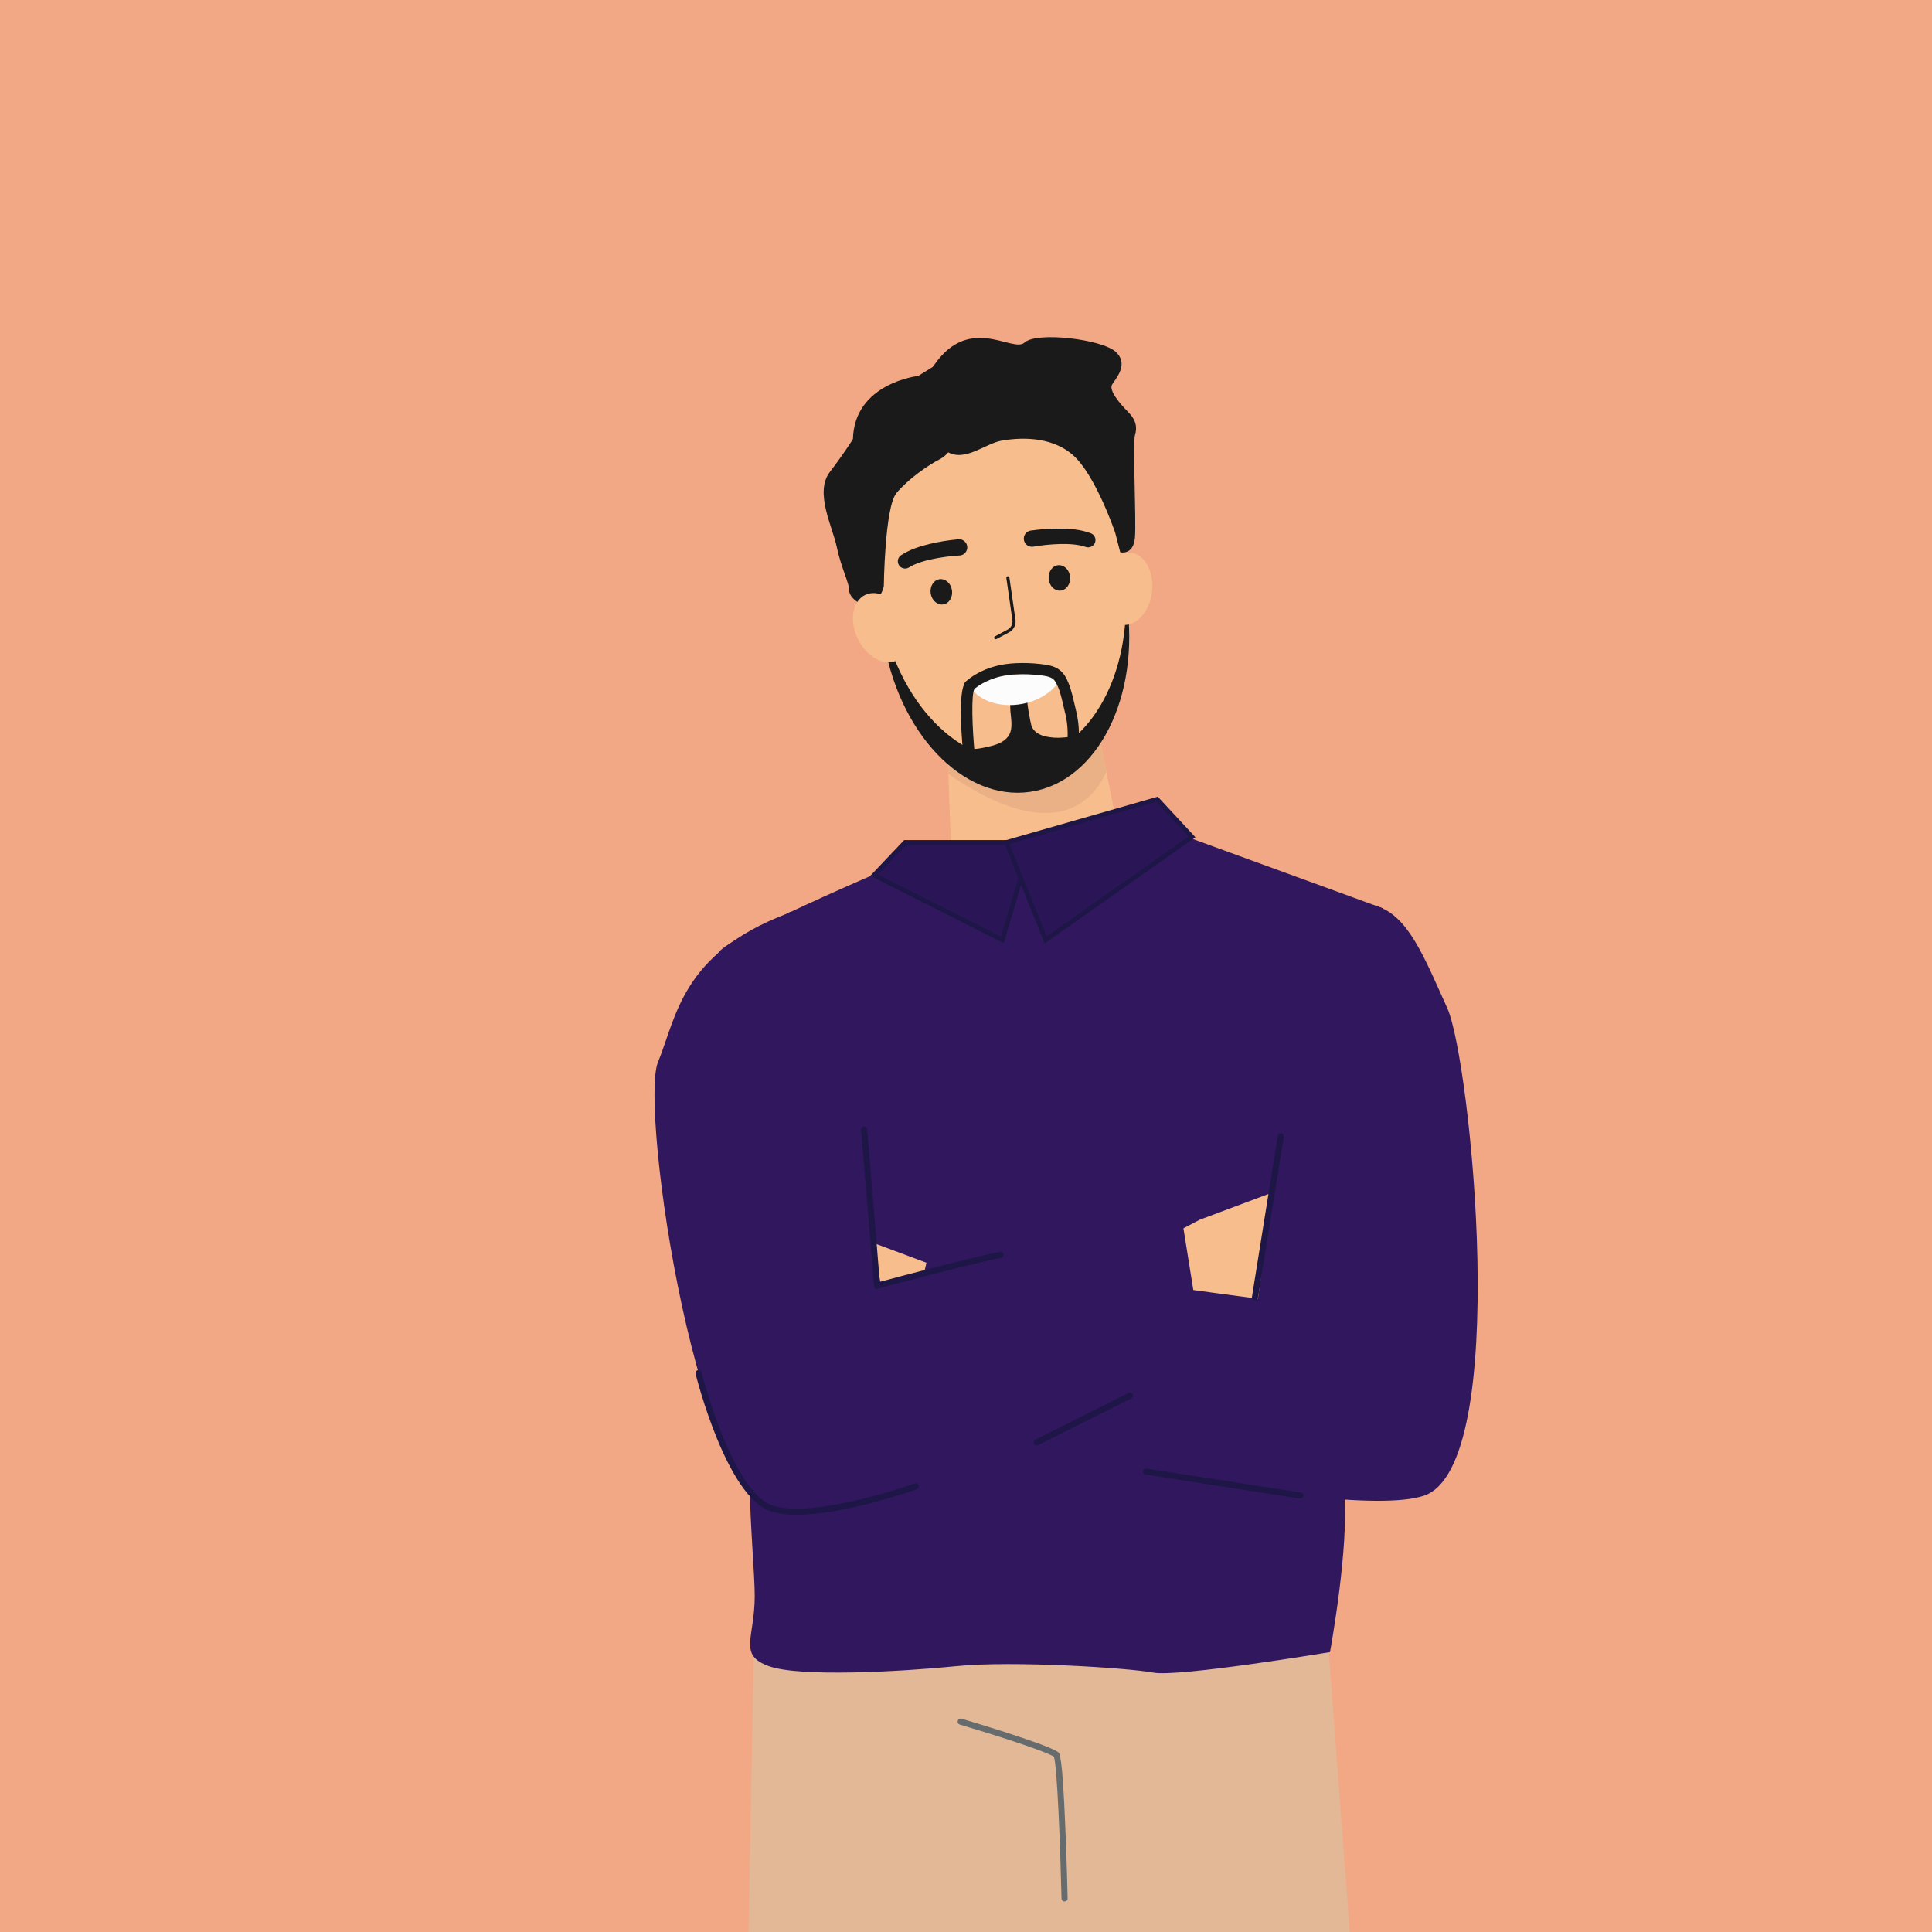
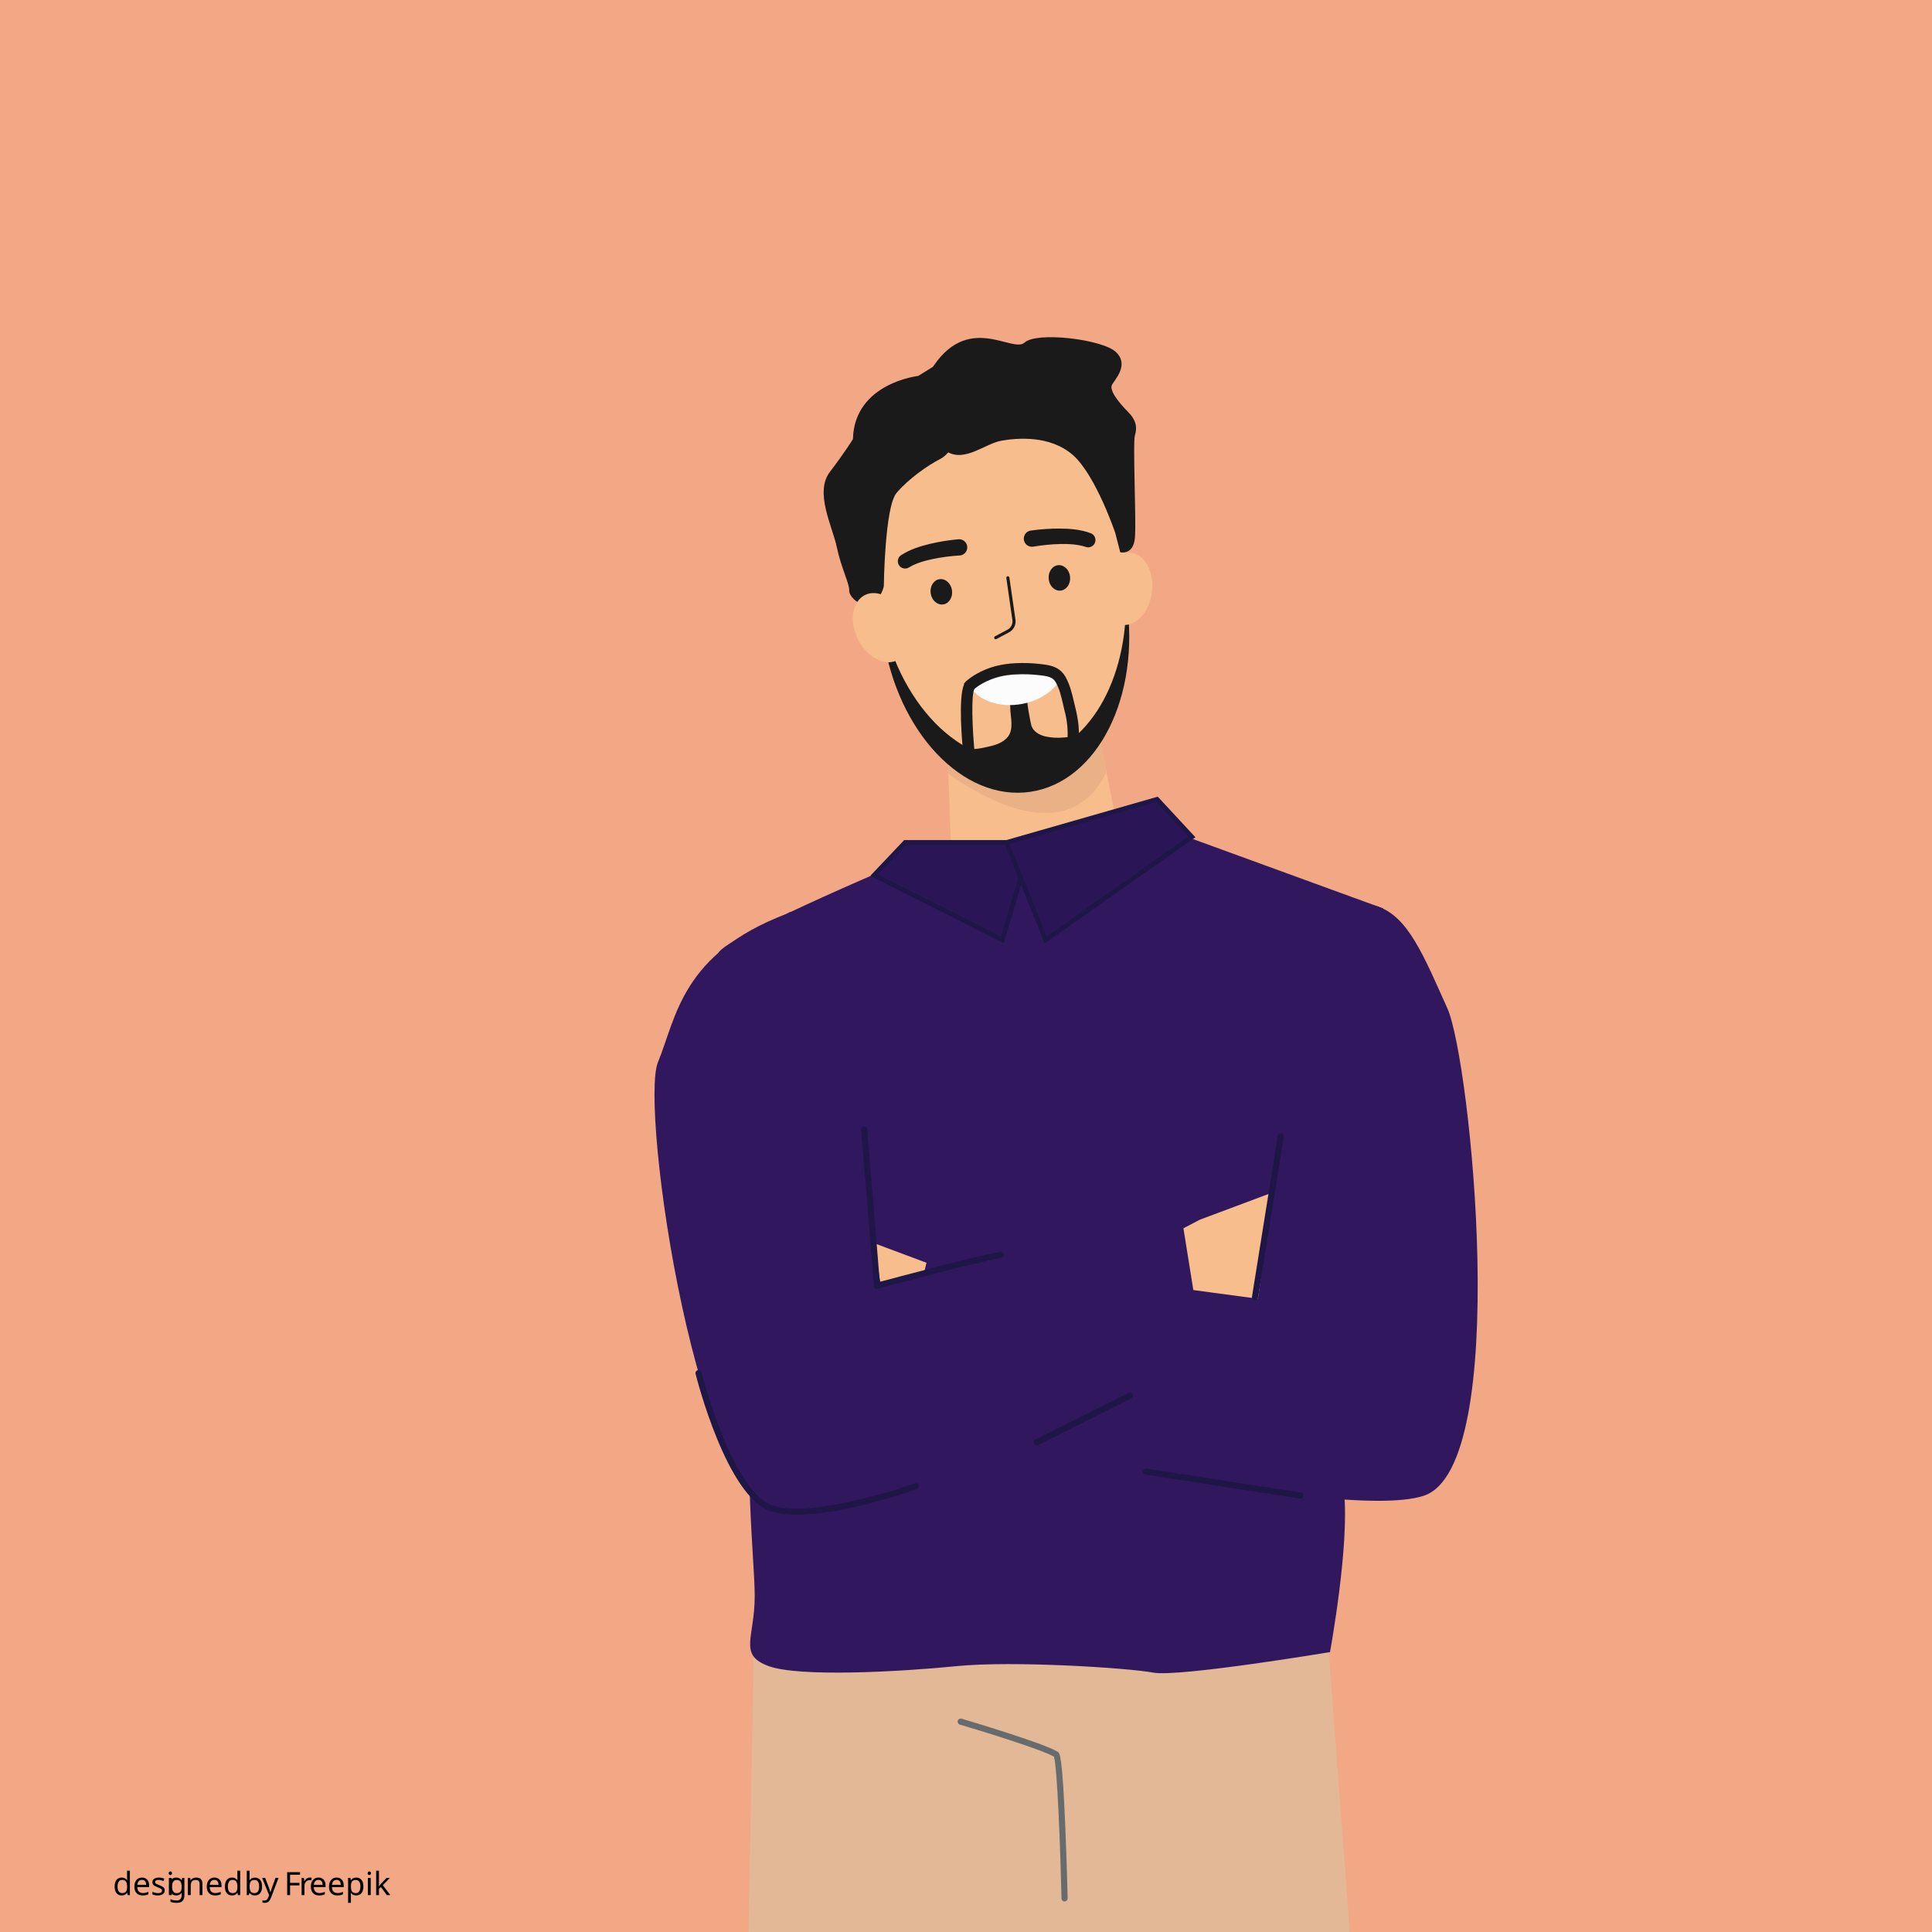
<svg xmlns="http://www.w3.org/2000/svg" id="Layer_1" data-name="Layer 1" viewBox="0 0 1261.8 1261.8">
  <defs>
-     <style>.cls-1{fill:#f2a885;}.cls-2{fill:#e2b897;}.cls-3{fill:#f8bd8c;}.cls-4{fill:#31185e;}.cls-5{fill:#2a1656;}.cls-6{fill:#1d1647;}.cls-7{fill:#eab186;}.cls-8{fill:#1a1a1a;}.cls-9{fill:#fcfcfc;}.cls-10{fill:#666b6d;}</style>
+     <style>.cls-1{fill:#f2a885;}.cls-2{fill:#e2b897;}.cls-3{fill:#f8bd8c;}.cls-4{fill:#31185e;}.cls-5{fill:#2a1656;}.cls-6{fill:#1d1647;}.cls-7{fill:#eab186;}.cls-8{fill:#1a1a1a;}.cls-9{fill:#fcfcfc;}.cls-10{fill:#666b6d;}.cls-11{font-size:21px;font-family:MyriadPro-Regular, Myriad Pro;}.cls-12{letter-spacing:-0.01em;}.cls-13{letter-spacing:-0.01em;}.cls-14{letter-spacing:-0.03em;}.cls-15{letter-spacing:-0.01em;}</style>
  </defs>
  <rect class="cls-1" width="1261.8" height="1261.8" />
  <path class="cls-2" d="M882.74,1278.39h-394l7-193.34.21-5.84,0-1.22,324-14.81,46.53-2.12,1.35,18,5.94,79.36v.11l2.15,28.83h0l1,12.55Z" />
  <path class="cls-2" d="M695,1278.39H488.55l3.71-196.48.08-3.92,3.54,1.22,37.76,13,93.82,32.23.15,0,62.14,21.34Z" />
  <polygon class="cls-3" points="735.4 568.36 622.15 581.63 619.37 505.38 619.18 500.13 618.81 490.1 711.47 479.24 717.5 478.54 722.56 503.96 735.4 568.36" />
  <path class="cls-4" d="M604.71,556.64s-132,55-135.62,66-18.33,42.15-18.33,42.15,64.15,155.79,47.65,208.94-5.5,141.12-5.5,168.61-11,38.49,9.17,45.82,86.14,3.66,122.79,0,111.8,1.13,128.29,4.23S868.63,1079,868.63,1079s12.83-69.64,9.16-104.46,1.32-117.3.66-130.13,6.28-18.32.06-49.48,24.94-201.6,24.94-201.6L751.33,537.86Z" />
  <polygon class="cls-5" points="673.63 550.21 654.6 613.86 570.86 571.6 591.15 550.21 673.63 550.21" />
  <path class="cls-6" d="M655.52,616l-87.14-44,22.13-23.32h85.13Zm-82.19-44.83,80.34,40.54,17.94-60H591.8Z" />
  <polygon class="cls-5" points="657.3 550.21 682.96 613.86 778.49 546.6 755.67 522 657.3 550.21" />
  <path class="cls-6" d="M682.28,616.17l-27-66.94,100.86-28.92,24.6,26.52Zm-23-65,24.33,60.35,92.57-65.18-21-22.66Z" />
  <path class="cls-4" d="M516.07,595.55s56.38,21.84,51.21,242.94l205.39-47.14,25.18,104S572.45,992.94,514,991.32s-96.36-268.26-84.31-297.53,15.36-70.94,84.18-97Z" />
  <polygon class="cls-3" points="783.54 796.62 836.46 776.82 823.33 856.72 781.97 858.79 772.91 802.21 783.54 796.62 783.54 796.62" />
  <polygon class="cls-3" points="618.55 829.76 575.31 839.73 573.58 829.25 570.73 811.87 573.69 812.98 618.55 829.76 618.55 829.76" />
  <path class="cls-4" d="M855.46,607,821.57,848.22,606.38,819.28,581,925.39s291.45,70.75,349,51.45,30.5-284.57,15.26-318.35-25.56-60.17-45.88-66.6S855.46,607,855.46,607Z" />
  <path class="cls-7" d="M722.56,504c-4.53,10.39-12.42,20-24.63,24.43-26.92,9.67-60.6-10.54-78.56-23l-.19-5.25c1.55.24,3.31.46,5.28.62,11.87,1,29.57.67,51.83-4.9,15.93-4,27.31-10.42,35.18-16.61l6-.7Z" />
  <path class="cls-3" d="M735.68,380.11c4.94,62.47-24.58,115.89-70.45,119.51s-87.06-44.07-92-106.54S601.47,277,647.34,273.4,730.74,317.63,735.68,380.11Z" />
  <path class="cls-8" d="M673,517.13c-43.91,6.52-86.94-38.86-96.18-101.24-.88-6-1.39-11.95-1.69-17.82,10.27,60.63,52.64,104.25,95.75,97.87,39.58-5.86,66.27-51.9,64.36-106.66.22,1,.37,2.05.52,3.07C745,454.74,716.88,510.6,673,517.13Z" />
  <path class="cls-8" d="M607.77,242s-.53,46.43,11,53.15,24.78-5.5,35.27-7.33,31.75-3.64,46.63,9.33S728.37,348,728.37,348l3.26,12.68s8.71,2.19,9.62-9.72-1.53-61.86,0-66.75.92-9.77-4.58-15.27-12.52-14-10.39-17.71,11.31-13.14,2.45-21.39-51.62-13.44-59.57-6.11S631.59,202.92,607.77,242Z" />
  <path class="cls-8" d="M599.67,245.53s-41.69,4.59-42.61,41.24c0,0-5,8.25-15.12,21.54s1.83,35.73,4.58,49,8.4,24.29,8.1,28.26,7.32,11.6,14.2,8.55,8.4-11.21,8.4-11.21.61-51.72,8.25-60.88,20.62-18.17,28.1-22,9.16-11,9.16-11.91-9.46-51-9.46-51Z" />
  <path class="cls-3" d="M590.5,402.57c5.74,11.81,3.63,24.67-4.71,28.73s-19.77-2.23-25.51-14-3.64-24.67,4.71-28.73S584.75,390.76,590.5,402.57Z" />
  <path class="cls-3" d="M752.37,386.42c-1.5,13-10.19,22.76-19.41,21.7s-15.47-12.49-14-25.54,10.19-22.77,19.41-21.71S753.87,373.37,752.37,386.42Z" />
  <path class="cls-8" d="M626.59,362.79a124,124,0,0,0-17.4,2.31c-5.66,1.18-11.32,2.87-15.55,5.5l-.22.13a4.76,4.76,0,0,1-5.12-8c6.12-4,12.42-5.88,18.66-7.44a133.44,133.44,0,0,1,18.95-3.09,5.32,5.32,0,0,1,1,10.6h-.31Z" />
  <path class="cls-8" d="M621.74,385.48c.67,4.55-1.89,8.71-5.73,9.27s-7.5-2.66-8.17-7.21,1.89-8.71,5.73-9.27S621.06,380.93,621.74,385.48Z" />
  <path class="cls-8" d="M675,357a123.94,123.94,0,0,1,17.47-1.71c5.77-.12,11.68.24,16.39,1.84l.24.08a4.77,4.77,0,0,0,3.17-9c-6.88-2.53-13.43-2.9-19.87-3a134,134,0,0,0-19.15,1.29,5.32,5.32,0,0,0,1.44,10.55l.14,0Z" />
  <path class="cls-8" d="M684.89,378c.37,4.59,3.81,8.05,7.68,7.73s6.7-4.29,6.32-8.88-3.81-8-7.68-7.73S684.51,373.42,684.89,378Z" />
  <path class="cls-8" d="M632.2,488.6c2.41,1.64,10.8-.38,13.51-1,4.62-1,9.91-2.74,12.8-6.74,3.31-4.58,1.78-11.48,1.36-16.7-.11-1.49.14-5.61-1.09-6.84L671,455.54c-1.09.16,2.15,17.22,2.67,18.61,1.37,3.72,5.11,5.82,8.78,6.75a38.13,38.13,0,0,0,12,.79c1-.07,10.43-.88,10.51-1.87a3.68,3.68,0,0,1-1.27,2.12,239.55,239.55,0,0,1-19.82,17.58s-32.38,2.75-33.3,1.83S632.23,488.63,632.2,488.6Z" />
  <path class="cls-9" d="M692.5,443.62c-4.25,7.55-13.27,13.85-24.63,16.05-15.1,2.94-29.18-2.2-34.6-11.73,0-.14.14-.29.29-.44a37.15,37.15,0,0,1,6-4.17l44.35-5.28C687.37,438.78,690.45,440.1,692.5,443.62Z" />
  <path class="cls-8" d="M629.33,494.65c-1-9.24-3.59-38.8.27-47.6v-.6l1.31-1.49a40.63,40.63,0,0,1,6.89-4.84c7.19-4.22,16.15-6.64,25.83-7a98.1,98.1,0,0,1,15.6.53l1.24.15c1.43.17,2.84.34,4.24.65,3.55.75,8,2.27,11,7.3,3,5.21,4.35,10.83,5.61,16.26.32,1.4.65,2.8,1,4.18,2.12,8.46,2.78,15.62,2.07,22.54l-7.28-.74a57.58,57.58,0,0,0-1.89-20c-.36-1.42-.7-2.87-1-4.32-1.19-5.13-2.32-10-4.81-14.22-1.2-2.07-2.93-3.15-6.17-3.84-1.19-.26-2.35-.39-3.54-.53l-1.28-.15a91.16,91.16,0,0,0-14.41-.49,48,48,0,0,0-22.51,6,33,33,0,0,0-5.11,3.49l0,.08c-2.14,3.27-1.54,25.31.36,43.84Z" />
  <path class="cls-8" d="M650.28,417.49a1,1,0,0,1-.89-.53,1,1,0,0,1,.42-1.36l7.88-4.19a6.16,6.16,0,0,0,3.55-6.15l-4-27.77a1,1,0,0,1,2-.29l4,27.77a8.1,8.1,0,0,1-4.59,8.2l-7.88,4.2A1,1,0,0,1,650.28,417.49Z" />
  <path class="cls-10" d="M695.29,1241.87a2,2,0,0,1-2-1.95c-.78-33.11-2.81-86.9-5-92.65-7.27-4.33-43.16-15.54-61.42-20.94a2,2,0,0,1,1.13-3.84c2.22.66,54.34,16.12,62.82,21.64,1.32.86,3,1.93,4.94,49.45,1,23,1.5,46,1.51,46.25a2,2,0,0,1-1.95,2ZM688.21,1147Z" />
  <path class="cls-6" d="M572.73,841.73a2,2,0,0,1-1.17-.38,2,2,0,0,1-.82-1.52c-.29-6-8.31-101-8.39-101.91a2,2,0,0,1,4-.33c.31,3.64,7,83.57,8.23,99.58,11.2-3,59.35-15.82,78.61-19.63a2,2,0,0,1,.78,3.92c-21.63,4.28-80.12,20-80.71,20.2A1.81,1.81,0,0,1,572.73,841.73Z" />
  <path class="cls-6" d="M520.34,989.29a55.35,55.35,0,0,1-16.9-2.22c-28.7-9.4-48.33-86.51-49.15-89.79a2,2,0,0,1,3.88-1c.2.78,19.9,78.24,46.51,87,27,8.85,92.1-14.22,92.75-14.45a2,2,0,0,1,1.35,3.77C596.51,973.4,551.66,989.29,520.34,989.29Z" />
  <path class="cls-6" d="M677.11,944a2,2,0,0,1-.9-3.79l60.87-30.5a2,2,0,0,1,1.79,3.58L678,943.83A2,2,0,0,1,677.11,944Z" />
  <path class="cls-6" d="M819.64,849.24l-.32,0a2,2,0,0,1-1.65-2.29L834.49,742a2,2,0,1,1,3.94.63L821.62,847.55A2,2,0,0,1,819.64,849.24Z" />
  <path class="cls-6" d="M849.2,978.72l-.31,0L748.07,963.05a2,2,0,0,1,.61-3.95L849.5,974.75a2,2,0,0,1-.3,4Z" />
+   <text class="cls-11" transform="translate(73.71 1237.72)">desi<tspan class="cls-12" x="35.59" y="0">g</tspan>
+     <tspan x="47.21" y="0">ned </tspan>
+     <tspan class="cls-13" x="85.68" y="0">b</tspan>
+     <tspan x="97.48" y="0">y </tspan>
+     <tspan class="cls-14" x="111.82" y="0">F</tspan>
+     <tspan class="cls-15" x="121.5" y="0">r</tspan>
+     <tspan x="128.16" y="0">eepik</tspan>
+   </text>
</svg>
